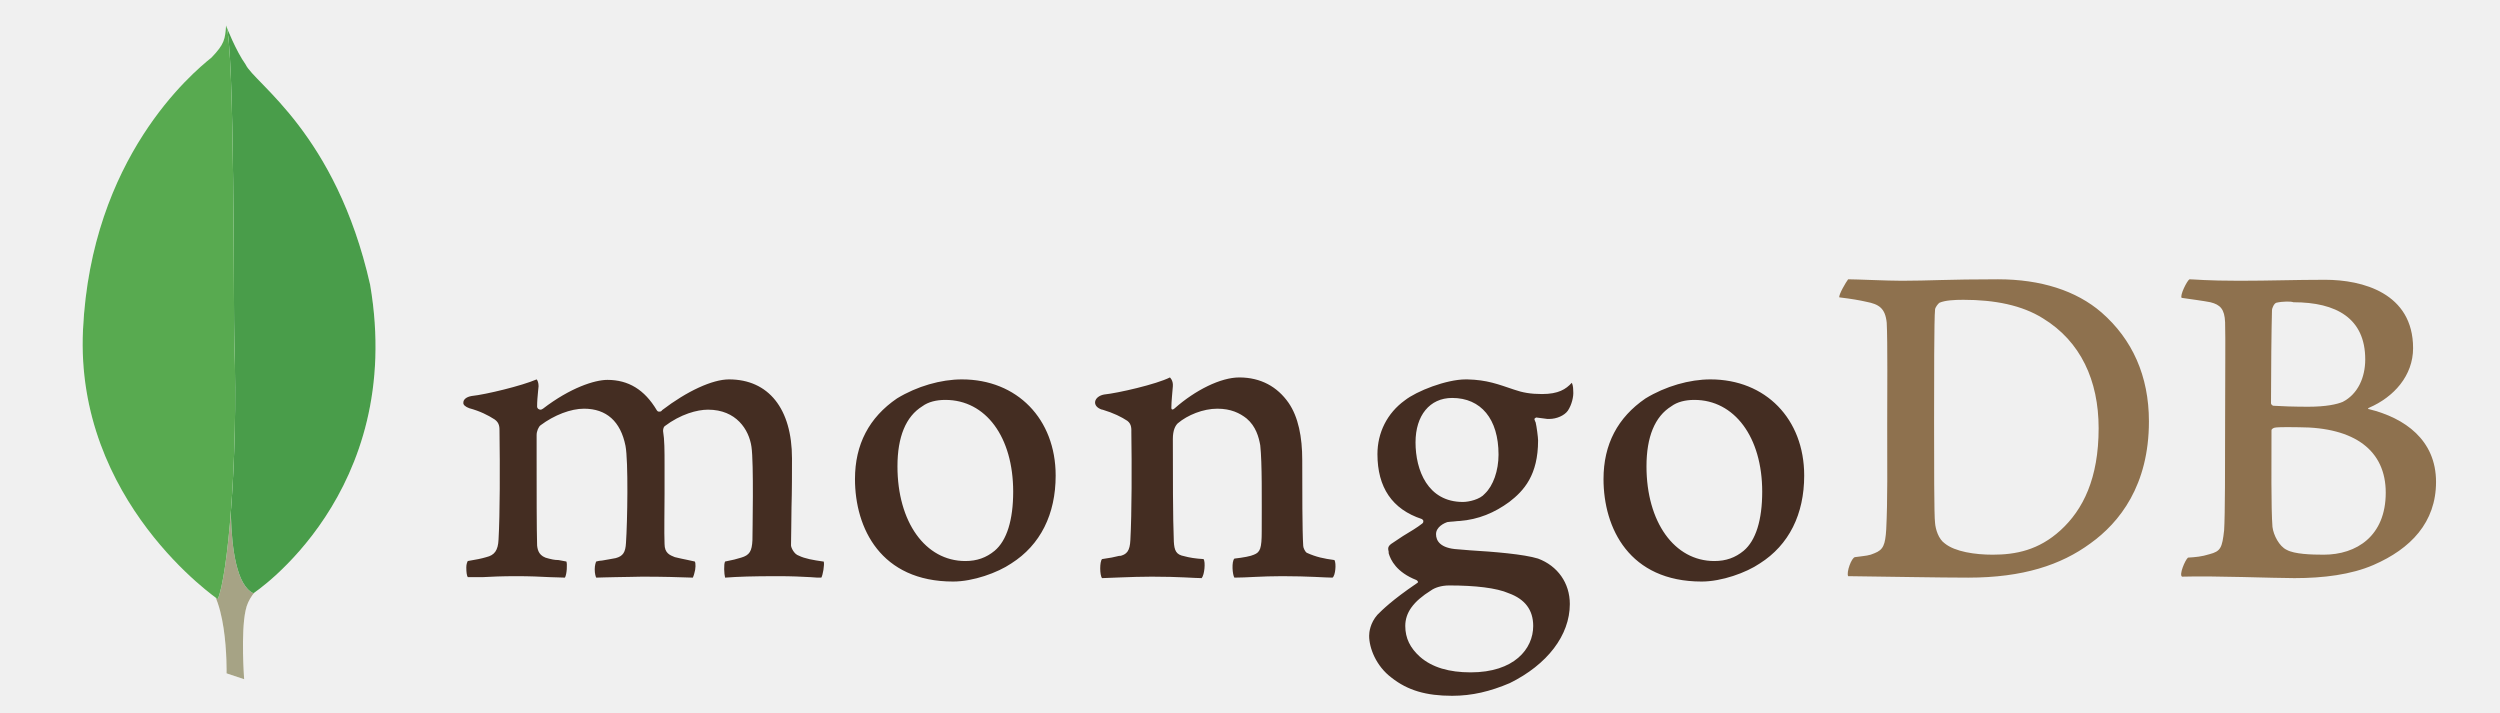
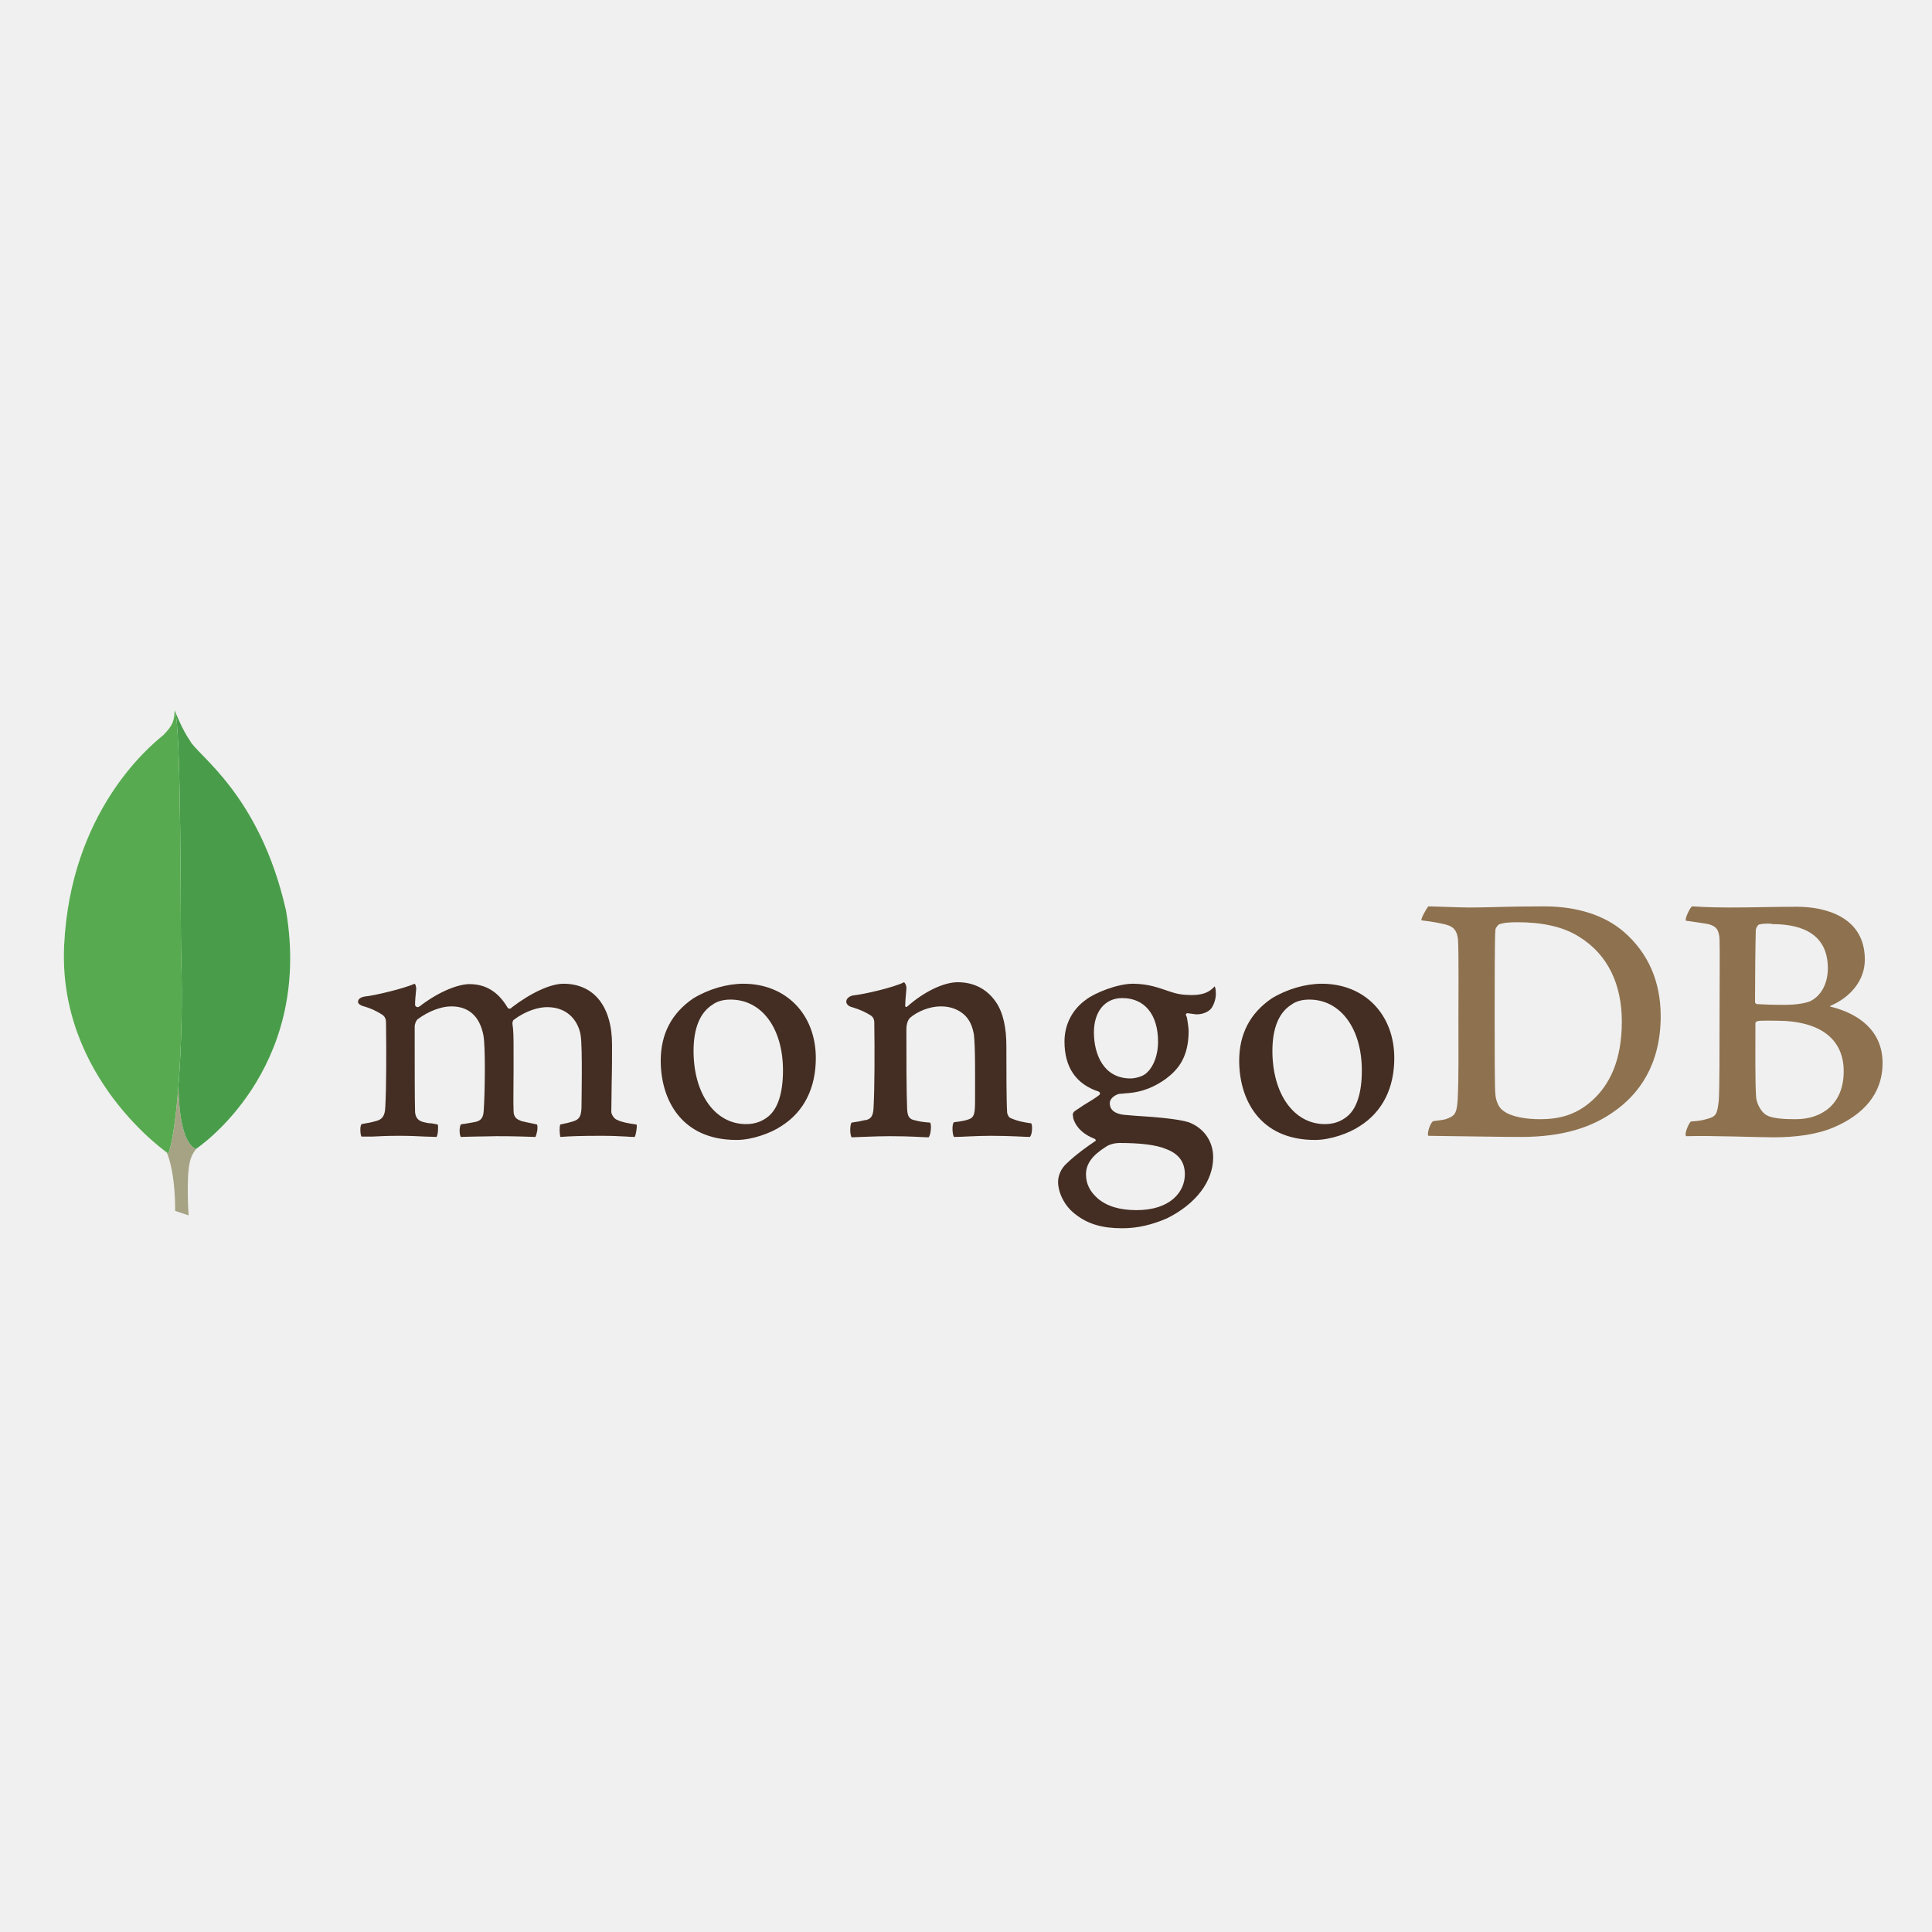
- <svg xmlns="http://www.w3.org/2000/svg" id="Layer_1" style="enable-background:new 0 0 512 146;" version="1.1" viewBox="0 0 512 146" xml:space="preserve">
+ <svg xmlns="http://www.w3.org/2000/svg" width="30px" height="30px" id="Layer_1" style="enable-background:new 0 0 512 146;" version="1.1" viewBox="0 0 512 146" xml:space="preserve">
  <style type="text/css">
	.st0{fill:#8E714E;}
	.st1{fill:#442D22;}
	.st2{fill:#FFFFFF;}
	.st3{fill:#A6A385;}
	.st4{fill:#499D4A;}
	.st5{fill:#58AA50;}
</style>
  <g>
    <g>
      <path class="st0" d="M466.2,62c-0.4,0.1-0.9,1-0.9,1.6c-0.1,3.5-0.2,12.7-0.2,19c0,0.2,0.3,0.5,0.5,0.5c1.3,0.1,4.4,0.2,7.1,0.2    c3.7,0,5.9-0.5,7.1-1c3.1-1.6,4.6-5,4.6-8.7c0-8.4-5.9-11.7-14.7-11.7C469.2,61.7,467.5,61.7,466.2,62L466.2,62L466.2,62z     M488.6,100.9c0-8.6-6.3-13.4-17.8-13.4c-0.5,0-4.2-0.1-5,0.1c-0.3,0.1-0.6,0.3-0.6,0.5c0,6.2-0.1,16,0.2,19.8    c0.2,1.7,1.4,4,2.9,4.7c1.6,0.9,5.1,1,7.6,1C482.6,113.6,488.6,109.8,488.6,100.9L488.6,100.9L488.6,100.9z M448.4,57.2    c0.9,0,3.5,0.3,10.2,0.3c6.3,0,11.4-0.2,17.6-0.2c7.6,0,18,2.7,18,14c0,5.6-3.9,10-9,12.2c-0.3,0.1-0.3,0.3,0,0.3    c7.3,1.8,13.7,6.3,13.7,14.9c0,8.3-5.2,13.7-12.8,17c-4.6,2-10.3,2.7-16.2,2.7c-4.4,0-16.3-0.5-23-0.3c-0.7-0.3,0.6-3.4,1.2-3.9    c1.6-0.1,2.8-0.2,4.4-0.7c2.3-0.6,2.6-1.3,3-4.9c0.2-3,0.2-13.8,0.2-21.5c0-10.5,0.1-17.7,0-21.1c-0.1-2.7-1-3.6-3-4.1    c-1.5-0.3-3.9-0.6-5.9-0.9C446.4,60.5,447.9,57.5,448.4,57.2L448.4,57.2L448.4,57.2z M398.3,111.3c2.1,1.7,6.2,2.3,9.8,2.3    c4.7,0,9.4-0.9,13.9-5c4.6-4.2,7.8-10.6,7.8-20.9c0-9.8-3.7-17.8-11.4-22.5c-4.3-2.7-9.9-3.8-16.3-3.8c-1.9,0-3.7,0.1-4.9,0.6    c-0.3,0.2-0.9,1-0.9,1.4c-0.2,1.7-0.2,15.1-0.2,23c0,8.1,0,19.4,0.2,20.7C396.4,108.4,397,110.4,398.3,111.3L398.3,111.3    L398.3,111.3z M378.5,57.2c1.7,0,8,0.3,11,0.3c5.5,0,9.4-0.3,19.7-0.3c8.7,0,16,2.3,21.2,6.8c6.3,5.5,9.7,13,9.7,22.3    c0,13.1-6,20.7-12,25c-6,4.4-13.8,7-25,7c-5.9,0-16.1-0.2-24.5-0.3h-0.1c-0.4-0.8,0.7-3.8,1.4-3.9c2.3-0.3,2.9-0.3,4-0.8    c1.8-0.7,2.2-1.7,2.4-4.9c0.3-6,0.2-13.2,0.2-21.4c0-5.8,0.1-17.2-0.1-20.9c-0.3-3-1.6-3.8-4.2-4.3c-1.3-0.3-3-0.6-5.5-0.9    C376.5,60.4,378.1,57.7,378.5,57.2L378.5,57.2L378.5,57.2z" />
      <path class="st1" d="M273.3,114.7c-2.2-0.3-3.7-0.6-5.7-1.5c-0.3-0.2-0.7-1-0.7-1.4c-0.2-3-0.2-11.7-0.2-17.6    c0-4.7-0.8-8.8-2.8-11.7c-2.3-3.3-5.7-5.2-10.1-5.2c-3.8,0-9,2.6-13.2,6.3c-0.1,0.1-0.8,0.7-0.7-0.3c0-1,0.2-2.9,0.3-4.2    c0.1-1.2-0.6-1.8-0.6-1.8c-2.8,1.4-10.6,3.2-13.5,3.5c-2.1,0.4-2.6,2.4-0.4,3.1h0.1c2.3,0.7,3.9,1.5,5.1,2.3    c0.9,0.7,0.8,1.7,0.8,2.4c0.1,6.5,0.1,16.5-0.2,22c-0.1,2.2-0.7,3-2.3,3.3l0.2-0.1c-1.2,0.3-2.2,0.5-3.7,0.7    c-0.5,0.5-0.5,3.3,0,3.9c1,0,6-0.3,10.2-0.3c5.7,0,8.7,0.3,10.2,0.3c0.6-0.7,0.8-3.3,0.4-3.9c-1.7-0.1-2.9-0.3-4-0.6    c-1.6-0.3-2-1.1-2.1-3c-0.2-4.6-0.2-14.3-0.2-21c0-1.8,0.5-2.7,1-3.2c2-1.7,5.2-3,8.1-3c2.8,0,4.6,0.9,6,2    c1.9,1.6,2.5,3.8,2.8,5.5c0.4,3.7,0.3,11.1,0.3,17.6c0,3.5-0.3,4.3-1.6,4.8c-0.6,0.3-2.2,0.6-4,0.8c-0.6,0.6-0.4,3.3,0,3.9    c2.5,0,5.5-0.3,9.8-0.3c5.4,0,8.9,0.3,10.3,0.3C273.5,117.9,273.7,115.4,273.3,114.7L273.3,114.7L273.3,114.7z M297.4,81.5    c-4.6,0-7.5,3.6-7.5,9.1c0,5.7,2.5,12.2,9.7,12.2c1.2,0,3.5-0.5,4.5-1.7c1.7-1.6,2.8-4.7,2.8-8C306.9,85.8,303.3,81.5,297.4,81.5    L297.4,81.5L297.4,81.5z M296.8,119.9c-1.7,0-3,0.5-3.7,1c-3.7,2.3-5.3,4.6-5.3,7.3c0,2.5,1,4.5,3,6.3c2.5,2.2,6,3.2,10.4,3.2    c8.9,0,12.8-4.8,12.8-9.5c0-3.3-1.7-5.5-5-6.7C306.5,120.4,302.1,119.9,296.8,119.9L296.8,119.9L296.8,119.9z M297.4,142.5    c-5.3,0-9.1-1.1-12.4-3.7c-3.2-2.4-4.6-6.1-4.6-8.6c0-0.7,0.2-2.6,1.7-4.3c1-1,3-3,8-6.4c0.2-0.1,0.3-0.2,0.3-0.3    c0-0.2-0.2-0.3-0.3-0.4c-4.1-1.6-5.3-4.1-5.7-5.5V113c-0.1-0.5-0.3-1,0.5-1.6c0.6-0.4,1.5-1,2.4-1.6c1.5-0.9,3-1.8,4-2.6    c0.2-0.2,0.2-0.3,0.2-0.5s-0.2-0.3-0.3-0.4c-6.1-2-9.1-6.5-9.1-13.3c0-4.4,2-8.4,5.6-11c2.4-1.9,8.5-4.3,12.5-4.3h0.3    c4.1,0.1,6.3,1,9.6,2.1c1.7,0.6,3.4,0.9,5.7,0.9c3.4,0,4.9-1,6.1-2.3c0.1,0.2,0.3,0.6,0.3,1.7c0.1,1.1-0.3,2.8-1.1,4    c-0.7,1-2.3,1.7-3.8,1.7h-0.4c-1.6-0.2-2.3-0.3-2.3-0.3l-0.3,0.2c-0.1,0.2,0,0.3,0.1,0.6l0.1,0.2c0.2,0.8,0.5,3.1,0.5,3.7    c0,7.1-2.9,10.3-5.9,12.6c-3,2.2-6.3,3.6-10.2,3.9c-0.1,0-0.4,0-1.2,0.1c-0.4,0-1,0.1-1.1,0.1h-0.1c-0.7,0.2-2.4,1-2.4,2.5    c0,1.3,0.8,2.9,4.5,3.1c0.8,0.1,1.6,0.1,2.4,0.2c5,0.3,11.1,0.8,14,1.7c4,1.5,6.5,5,6.5,9.3c0,6.4-4.6,12.4-12.3,16.2    C305.2,141.6,301.5,142.5,297.4,142.5L297.4,142.5L297.4,142.5z M347,81.9c-1.8,0-3.5,0.4-4.7,1.3c-3.4,2.1-5.1,6.3-5.1,12.3    c0,11.4,5.7,19.4,13.9,19.4c2.4,0,4.3-0.7,6-2.1c2.5-2.1,3.8-6.3,3.8-12.1C360.9,89.5,355.2,81.9,347,81.9L347,81.9L347,81.9z     M348.5,119.1c-14.8,0-20.1-10.9-20.1-21c0-7.1,2.9-12.6,8.6-16.5c4.1-2.5,9-3.9,13.3-3.9c11.3,0,19.2,8.1,19.2,19.7    c0,7.9-3.1,14.2-9.1,18C357.6,117.3,352.6,119.1,348.5,119.1L348.5,119.1L348.5,119.1z M193.6,81.9c-1.8,0-3.5,0.4-4.7,1.3    c-3.4,2.1-5.1,6.3-5.1,12.3c0,11.4,5.7,19.4,13.9,19.4c2.4,0,4.3-0.7,6-2.1c2.5-2.1,3.8-6.3,3.8-12.1    C207.5,89.5,201.9,81.9,193.6,81.9L193.6,81.9L193.6,81.9z M195.2,119.1c-14.8,0-20.1-10.9-20.1-21c0-7.1,2.9-12.6,8.6-16.5    c4.1-2.5,9-3.9,13.3-3.9c11.3,0,19.2,8.1,19.2,19.7c0,7.9-3.1,14.2-9.1,18C204.3,117.3,199.3,119.1,195.2,119.1L195.2,119.1    L195.2,119.1z M95.8,118.2c-0.2-0.3-0.3-1-0.3-2c0-0.7,0.2-1.1,0.3-1.3c1.8-0.3,2.8-0.5,3.8-0.8c1.7-0.4,2.4-1.4,2.5-3.6    c0.3-5.2,0.3-15.1,0.2-22v-0.2c0-0.8,0-1.7-1-2.4c-1.4-0.9-3-1.7-5.2-2.3c-0.8-0.3-1.3-0.7-1.2-1.2c0-0.5,0.5-1.1,1.7-1.3    c2.9-0.3,10.3-2.1,13.3-3.4c0.2,0.2,0.4,0.7,0.4,1.4l-0.1,1c-0.1,1-0.2,2.1-0.2,3.2c0,0.3,0.3,0.6,0.7,0.6c0.2,0,0.3-0.1,0.5-0.2    c5.6-4.3,10.6-5.9,13.2-5.9c4.3,0,7.6,2,10.1,6.2c0.2,0.3,0.3,0.3,0.6,0.3c0.2,0,0.4-0.1,0.5-0.3c5.1-3.9,10.3-6.3,13.7-6.3    c8.1,0,12.9,6,12.9,16.2c0,2.9,0,6.6-0.1,10c0,3-0.1,5.8-0.1,7.8c0,0.4,0.6,1.8,1.6,2.1c1.2,0.6,2.9,0.9,5,1.2h0.1    c0.2,0.6-0.2,2.9-0.5,3.3c-0.5,0-1.3,0-2.2-0.1c-1.7-0.1-4-0.2-6.6-0.2c-5.4,0-8.2,0.1-10.9,0.3c-0.2-0.7-0.3-2.8,0-3.3    c1.6-0.3,2.3-0.5,3.3-0.8c1.7-0.5,2.2-1.3,2.3-3.6c0-1.7,0.3-15.7-0.2-19.1c-0.5-3.5-3.1-7.6-8.9-7.6c-2.2,0-5.6,0.9-8.9,3.4    c-0.2,0.2-0.3,0.6-0.3,0.9v0.1c0.3,1.8,0.3,3.9,0.3,7.1v5.7c0,3.9-0.1,7.6,0,10.3c0,1.9,1.1,2.3,2.1,2.7c0.5,0.1,0.9,0.2,1.3,0.3    c0.8,0.2,1.6,0.3,2.8,0.6c0.2,0.3,0.2,1.5-0.1,2.4c-0.1,0.5-0.3,0.8-0.3,0.9c-3-0.1-6-0.2-10.4-0.2c-1.3,0-3.6,0.1-5.5,0.1    c-1.6,0-3,0.1-3.9,0.1c-0.1-0.2-0.3-0.8-0.3-1.7c0-0.8,0.2-1.4,0.3-1.6c0.4-0.1,0.8-0.2,1.2-0.2c1-0.2,1.9-0.3,2.8-0.5    c1.5-0.4,2-1.2,2.1-3.1c0.3-4.3,0.5-16.8-0.1-19.9c-1-5-3.9-7.6-8.5-7.6c-2.7,0-6.1,1.3-8.9,3.4c-0.4,0.3-0.8,1.2-0.8,2v5.1    c0,6.3,0,14.1,0.1,17.5c0.1,1,0.4,2.3,2.4,2.7c0.4,0.1,1.1,0.3,2,0.3l1.6,0.3c0.2,0.5,0.1,2.6-0.3,3.3c-0.9,0-1.9-0.1-3.1-0.1    c-1.8-0.1-4.2-0.2-6.8-0.2c-3,0-5.2,0.1-7,0.2C97.8,118.2,96.8,118.2,95.8,118.2L95.8,118.2L95.8,118.2z" />
      <g>
        <path class="st2" d="M50,139.1l-3.6-1.2c0,0,0.4-18.2-6.1-19.5c-4.3-5,0.7-213.9,16.3-0.7c0,0-5.4,2.7-6.3,7.3     C49.3,129.5,50,139.1,50,139.1L50,139.1L50,139.1z" />
        <path class="st3" d="M50,139.1l-3.6-1.2c0,0,0.4-18.2-6.1-19.5c-4.3-5,0.7-213.9,16.3-0.7c0,0-5.4,2.7-6.3,7.3     C49.3,129.5,50,139.1,50,139.1L50,139.1L50,139.1z" />
        <path class="st2" d="M51.9,121.5c0,0,31.2-20.5,23.9-63.2c-7-31-23.7-41.2-25.5-45.1c-2-2.8-3.9-7.7-3.9-7.7l1.3,86.3     C47.8,92,45.1,118.3,51.9,121.5" />
        <path class="st4" d="M51.9,121.5c0,0,31.2-20.5,23.9-63.2c-7-31-23.7-41.2-25.5-45.1c-2-2.8-3.9-7.7-3.9-7.7l1.3,86.3     C47.8,92,45.1,118.3,51.9,121.5" />
        <path class="st2" d="M44.6,122.7c0,0-29.3-20-27.6-55.2c1.7-35.2,22.3-52.5,26.3-55.7C46,9,46.1,8,46.3,5.2     c1.8,3.9,1.5,58.5,1.7,65C48.8,94.9,46.6,118,44.6,122.7L44.6,122.7L44.6,122.7z" />
        <path class="st5" d="M44.6,122.7c0,0-29.3-20-27.6-55.2c1.7-35.2,22.3-52.5,26.3-55.7C46,9,46.1,8,46.3,5.2     c1.8,3.9,1.5,58.5,1.7,65C48.8,94.9,46.6,118,44.6,122.7L44.6,122.7L44.6,122.7z" />
      </g>
    </g>
  </g>
</svg>
